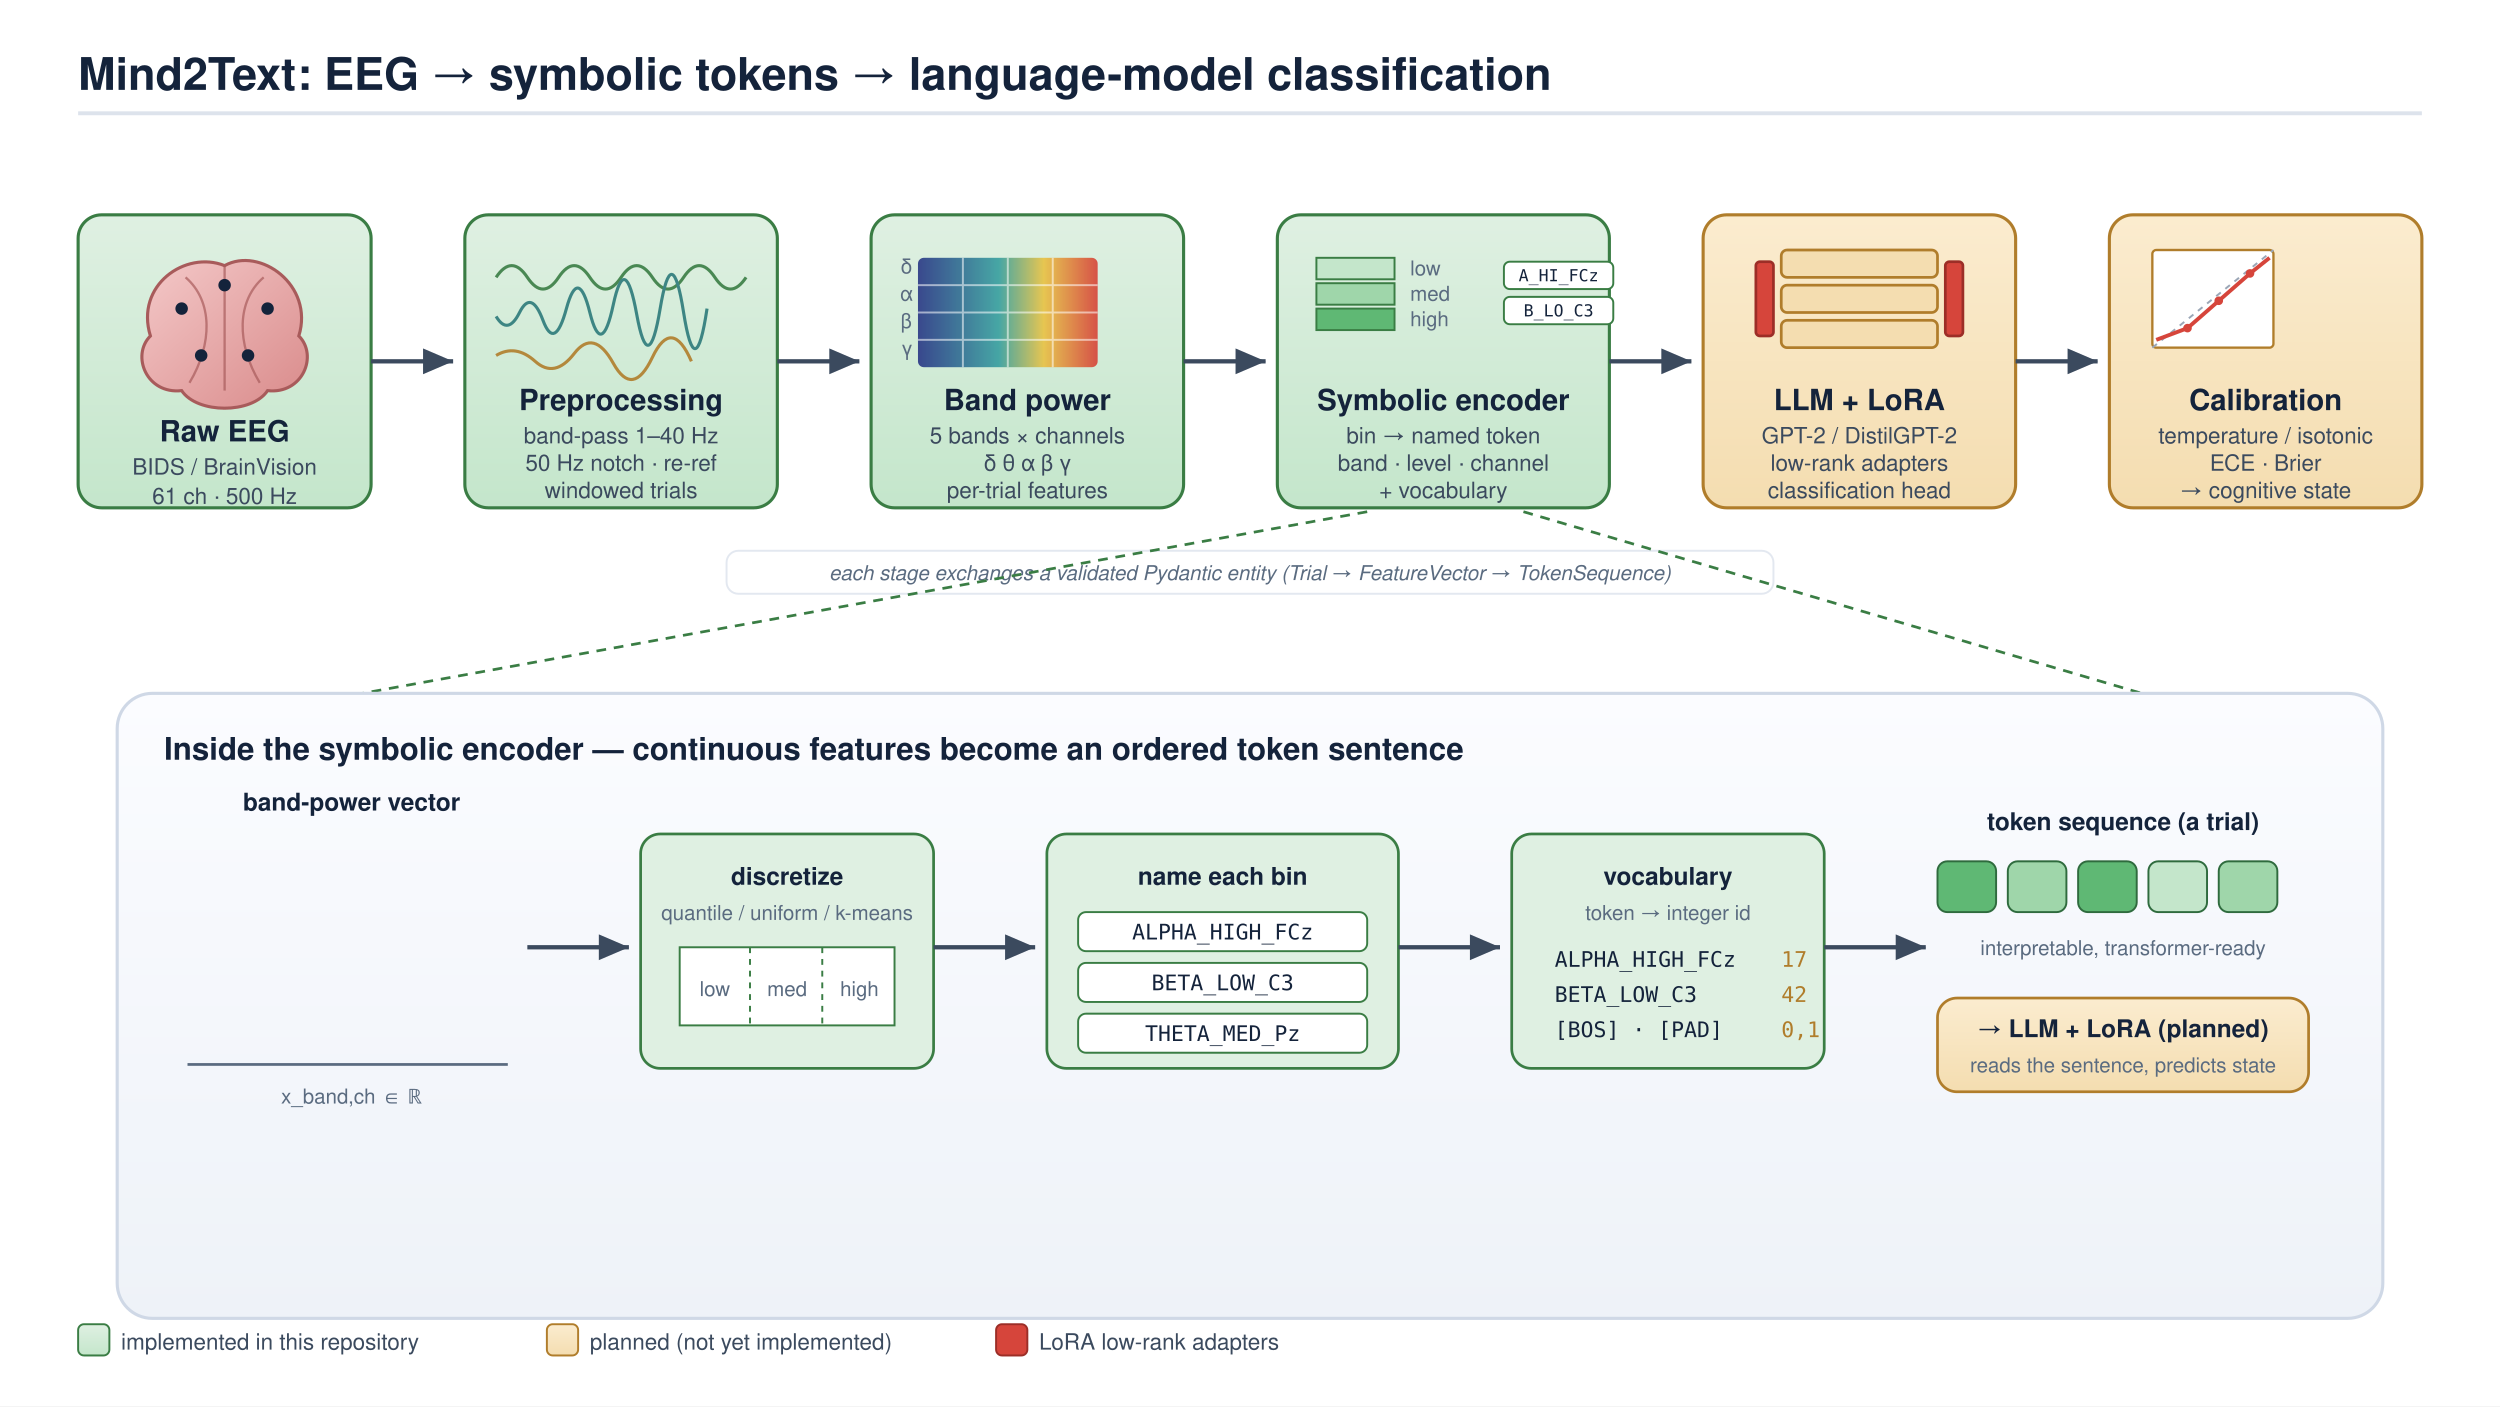
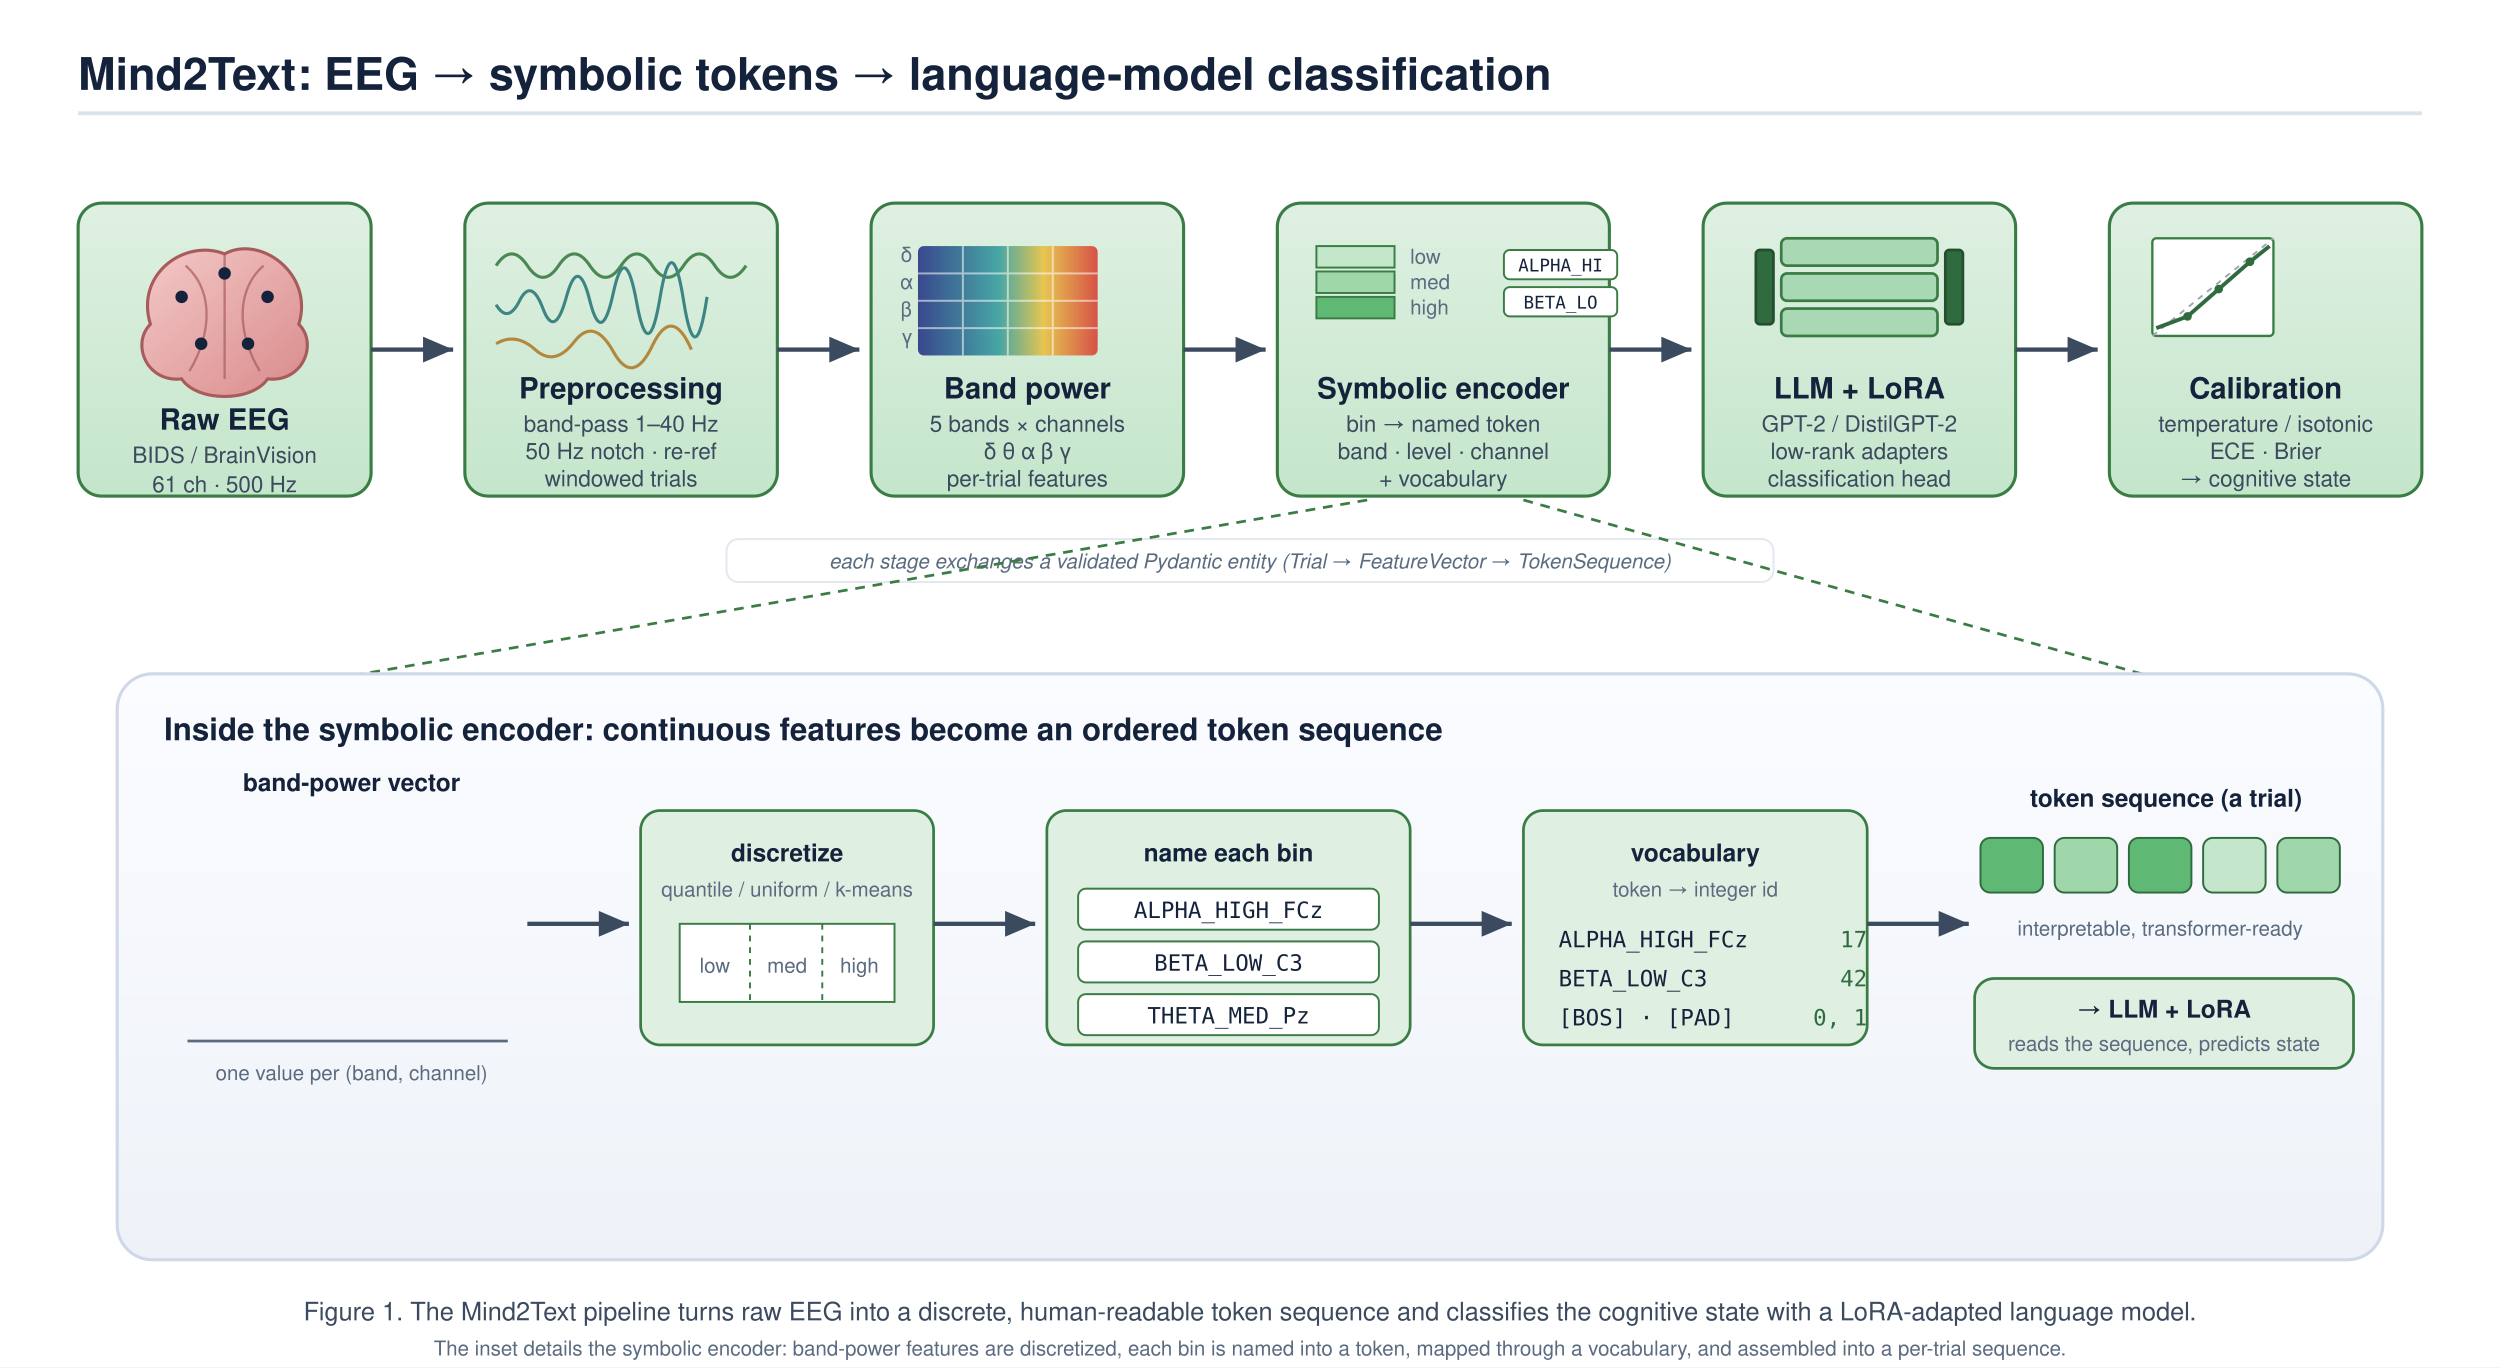
- <svg xmlns="http://www.w3.org/2000/svg" viewBox="0 0 1280 720" font-family="Carlito, Calibri, 'Segoe UI', Helvetica, Arial, sans-serif">
+ <svg xmlns="http://www.w3.org/2000/svg" viewBox="0 0 1280 700" font-family="Carlito, Calibri, 'Segoe UI', Helvetica, Arial, sans-serif">
  <defs>
    <marker id="arrow" markerWidth="10" markerHeight="10" refX="7" refY="3" orient="auto" markerUnits="strokeWidth">
      <path d="M0,0 L7,3 L0,6 Z" fill="#3b4a5e" />
    </marker>
-     <marker id="arrowDash" markerWidth="10" markerHeight="10" refX="7" refY="3" orient="auto" markerUnits="strokeWidth">
-       <path d="M0,0 L7,3 L0,6 Z" fill="#b07d2b" />
-     </marker>
-     <linearGradient id="gImpl" x1="0" y1="0" x2="0" y2="1">
+     <linearGradient id="gBox" x1="0" y1="0" x2="0" y2="1">
      <stop offset="0" stop-color="#dff0e2" />
      <stop offset="1" stop-color="#c4e6cb" />
-     </linearGradient>
-     <linearGradient id="gPlan" x1="0" y1="0" x2="0" y2="1">
-       <stop offset="0" stop-color="#fbeccf" />
-       <stop offset="1" stop-color="#f4ddb0" />
    </linearGradient>
    <linearGradient id="gBrain" x1="0" y1="0" x2="1" y2="1">
      <stop offset="0" stop-color="#f4c9c9" />
      <stop offset="1" stop-color="#d98a8a" />
    </linearGradient>
    <linearGradient id="gHeat" x1="0" y1="0" x2="1" y2="0">
      <stop offset="0" stop-color="#2c3a87" />
      <stop offset="0.45" stop-color="#3aa0a0" />
      <stop offset="0.7" stop-color="#e8c245" />
      <stop offset="1" stop-color="#d6453b" />
    </linearGradient>
    <linearGradient id="gInset" x1="0" y1="0" x2="0" y2="1">
      <stop offset="0" stop-color="#fbfcff" />
      <stop offset="1" stop-color="#eef2f8" />
    </linearGradient>
    <style>
      .title { font-size: 23px; font-weight: 700; fill: #14233b; }
      .stage { font-size: 15px; font-weight: 700; fill: #14233b; }
      .sub   { font-size: 11.5px; fill: #3b4a5e; }
      .lbl   { font-size: 12.5px; font-weight: 700; fill: #14233b; }
-       .mono  { font-family: 'DejaVu Sans Mono', Consolas, monospace; font-size: 11px; fill: #14233b; }
+       .mono  { font-family: 'DejaVu Sans Mono', Consolas, monospace; font-size: 11.5px; fill: #14233b; }
      .tiny  { font-size: 10.5px; fill: #5a6b80; }
      .flow  { fill: none; stroke: #3b4a5e; stroke-width: 2.2; }
-       .box   { stroke-width: 1.6; rx: 12; }
-       .impl  { fill: url(#gImpl); stroke: #3a7d44; }
-       .plan  { fill: url(#gPlan); stroke: #b07d2b; }
+       .box   { fill: url(#gBox); stroke: #3a7d44; stroke-width: 1.6; rx: 12; }
+       .cap   { font-size: 13px; fill: #3b4a5e; }
    </style>
  </defs>
-   <rect width="1280" height="720" fill="#ffffff" />
+   <rect width="1280" height="700" fill="#ffffff" />
  <text x="40" y="46" class="title">Mind2Text: EEG → symbolic tokens → language-model classification</text>
  <line x1="40" y1="58" x2="1240" y2="58" stroke="#dde3ec" stroke-width="2" />
-   <g transform="translate(40,110)">
-     <rect class="box impl" width="150" height="150" />
+   <g transform="translate(40,104)">
+     <rect class="box" width="150" height="150" />
    <g transform="translate(75,58)">
      <path d="M-38,4 C-46,-22 -20,-40 0,-32 C18,-42 46,-22 38,4                C48,14 40,34 22,32 C14,44 -14,44 -22,32 C-40,34 -48,14 -38,4 Z" fill="url(#gBrain)" stroke="#a85b5b" stroke-width="1.6" />
      <path d="M0,-32 L0,32 M-20,-26 C-6,-14 -6,8 -18,28 M20,-26 C6,-14 6,8 18,28" fill="none" stroke="#a85b5b" stroke-width="1.2" opacity="0.7" />
      <circle cx="-22" cy="-10" r="3.2" fill="#14233b" />
      <circle cx="0" cy="-22" r="3.2" fill="#14233b" />
      <circle cx="22" cy="-10" r="3.2" fill="#14233b" />
      <circle cx="-12" cy="14" r="3.2" fill="#14233b" />
      <circle cx="12" cy="14" r="3.2" fill="#14233b" />
    </g>
    <text x="75" y="116" text-anchor="middle" class="stage">Raw EEG</text>
    <text x="75" y="133" text-anchor="middle" class="sub">BIDS / BrainVision</text>
    <text x="75" y="148" text-anchor="middle" class="sub">61 ch · 500 Hz</text>
  </g>
-   <g transform="translate(238,110)">
-     <rect class="box impl" width="160" height="150" />
+   <g transform="translate(238,104)">
+     <rect class="box" width="160" height="150" />
    <g transform="translate(16,20)" stroke="#3a7d44" stroke-width="1.6" fill="none" opacity="0.9">
      <path d="M0,12 q8,-12 16,0 t16,0 t16,0 t16,0 t16,0 t16,0 t16,0 t16,0" />
      <path d="M0,32 q6,10 12,-2 t12,4 t12,-6 t12,2 t12,-4 t12,5 t12,-3 t12,2 t12,-2" stroke="#2c7a7a" />
      <path d="M0,52 q10,-6 20,3 t20,-4 t20,5 t20,-3 t20,2" stroke="#b07d2b" />
    </g>
    <text x="80" y="100" text-anchor="middle" class="stage">Preprocessing</text>
    <text x="80" y="117" text-anchor="middle" class="sub">band-pass 1–40 Hz</text>
    <text x="80" y="131" text-anchor="middle" class="sub">50 Hz notch · re-ref</text>
    <text x="80" y="145" text-anchor="middle" class="sub">windowed trials</text>
  </g>
-   <g transform="translate(446,110)">
-     <rect class="box impl" width="160" height="150" />
+   <g transform="translate(446,104)">
+     <rect class="box" width="160" height="150" />
    <g transform="translate(24,22)">
      <rect x="0" y="0" width="92" height="56" fill="url(#gHeat)" opacity="0.92" rx="3" />
      <g stroke="#ffffff" stroke-width="1" opacity="0.55">
        <line x1="0" y1="14" x2="92" y2="14" />
        <line x1="0" y1="28" x2="92" y2="28" />
        <line x1="0" y1="42" x2="92" y2="42" />
        <line x1="23" y1="0" x2="23" y2="56" />
        <line x1="46" y1="0" x2="46" y2="56" />
        <line x1="69" y1="0" x2="69" y2="56" />
      </g>
      <text x="-3" y="8" text-anchor="end" class="tiny">δ</text>
      <text x="-3" y="22" text-anchor="end" class="tiny">α</text>
      <text x="-3" y="36" text-anchor="end" class="tiny">β</text>
      <text x="-3" y="50" text-anchor="end" class="tiny">γ</text>
    </g>
    <text x="80" y="100" text-anchor="middle" class="stage">Band power</text>
    <text x="80" y="117" text-anchor="middle" class="sub">5 bands × channels</text>
    <text x="80" y="131" text-anchor="middle" class="sub">δ θ α β γ</text>
    <text x="80" y="145" text-anchor="middle" class="sub">per-trial features</text>
  </g>
-   <g transform="translate(654,110)">
-     <rect class="box impl" width="170" height="150" stroke-dasharray="0" />
+   <g transform="translate(654,104)">
+     <rect class="box" width="170" height="150" />
    <g transform="translate(20,22)">
      <rect x="0" y="0" width="40" height="11" fill="#c4e6cb" stroke="#3a7d44" />
      <rect x="0" y="13" width="40" height="11" fill="#9fd6aa" stroke="#3a7d44" />
      <rect x="0" y="26" width="40" height="11" fill="#5fb874" stroke="#3a7d44" />
      <text x="48" y="9" class="tiny">low</text>
      <text x="48" y="22" class="tiny">med</text>
      <text x="48" y="35" class="tiny">high</text>
-       <rect x="96" y="2" width="56" height="14" rx="3" fill="#fff" stroke="#3a7d44" />
-       <rect x="96" y="20" width="56" height="14" rx="3" fill="#fff" stroke="#3a7d44" />
-       <text x="124" y="12" text-anchor="middle" class="mono" style="font-size:8.5px">A_HI_FCz</text>
-       <text x="124" y="30" text-anchor="middle" class="mono" style="font-size:8.5px">B_LO_C3</text>
+       <rect x="96" y="2" width="58" height="15" rx="3" fill="#fff" stroke="#3a7d44" />
+       <rect x="96" y="21" width="58" height="15" rx="3" fill="#fff" stroke="#3a7d44" />
+       <text x="125" y="13" text-anchor="middle" class="mono" style="font-size:9px">ALPHA_HI</text>
+       <text x="125" y="32" text-anchor="middle" class="mono" style="font-size:9px">BETA_LO</text>
    </g>
    <text x="85" y="100" text-anchor="middle" class="stage">Symbolic encoder</text>
    <text x="85" y="117" text-anchor="middle" class="sub">bin → named token</text>
    <text x="85" y="131" text-anchor="middle" class="sub">band · level · channel</text>
    <text x="85" y="145" text-anchor="middle" class="sub">+ vocabulary</text>
  </g>
-   <g transform="translate(872,110)">
-     <rect class="box plan" width="160" height="150" />
-     <g transform="translate(40,18)" fill="#f4ddb0" stroke="#b07d2b" stroke-width="1.4">
+   <g transform="translate(872,104)">
+     <rect class="box" width="160" height="150" />
+     <g transform="translate(40,18)" fill="#a9d8b4" stroke="#3a7d44" stroke-width="1.4">
      <rect x="0" y="0" width="80" height="14" rx="3" />
      <rect x="0" y="18" width="80" height="14" rx="3" />
      <rect x="0" y="36" width="80" height="14" rx="3" />
-       <rect x="-13" y="6" width="9" height="38" rx="2" fill="#d6453b" stroke="#9c2e27" />
-       <rect x="84" y="6" width="9" height="38" rx="2" fill="#d6453b" stroke="#9c2e27" />
+       <rect x="-13" y="6" width="9" height="38" rx="2" fill="#2f6b3e" stroke="#234f2e" />
+       <rect x="84" y="6" width="9" height="38" rx="2" fill="#2f6b3e" stroke="#234f2e" />
    </g>
    <text x="80" y="100" text-anchor="middle" class="stage">LLM + LoRA</text>
    <text x="80" y="117" text-anchor="middle" class="sub">GPT-2 / DistilGPT-2</text>
    <text x="80" y="131" text-anchor="middle" class="sub">low-rank adapters</text>
    <text x="80" y="145" text-anchor="middle" class="sub">classification head</text>
  </g>
-   <g transform="translate(1080,110)">
-     <rect class="box plan" width="160" height="150" />
+   <g transform="translate(1080,104)">
+     <rect class="box" width="160" height="150" />
    <g transform="translate(22,18)">
-       <rect x="0" y="0" width="62" height="50" fill="#fff" stroke="#b07d2b" stroke-width="1.2" rx="2" />
+       <rect x="0" y="0" width="62" height="50" fill="#fff" stroke="#3a7d44" stroke-width="1.2" rx="2" />
      <line x1="0" y1="50" x2="62" y2="0" stroke="#9aa6b6" stroke-width="1" stroke-dasharray="3,3" />
-       <path d="M2,46 L18,40 L34,26 L50,12 L60,4" fill="none" stroke="#d6453b" stroke-width="2" />
-       <circle cx="18" cy="40" r="2.2" fill="#d6453b" />
-       <circle cx="34" cy="26" r="2.2" fill="#d6453b" />
-       <circle cx="50" cy="12" r="2.2" fill="#d6453b" />
+       <path d="M2,46 L18,40 L34,26 L50,12 L60,4" fill="none" stroke="#2f6b3e" stroke-width="2" />
+       <circle cx="18" cy="40" r="2.2" fill="#2f6b3e" />
+       <circle cx="34" cy="26" r="2.2" fill="#2f6b3e" />
+       <circle cx="50" cy="12" r="2.2" fill="#2f6b3e" />
    </g>
    <text x="80" y="100" text-anchor="middle" class="stage">Calibration</text>
    <text x="80" y="117" text-anchor="middle" class="sub">temperature / isotonic</text>
    <text x="80" y="131" text-anchor="middle" class="sub">ECE · Brier</text>
    <text x="80" y="145" text-anchor="middle" class="sub">→ cognitive state</text>
  </g>
  <g>
-     <line class="flow" x1="190" y1="185" x2="232" y2="185" marker-end="url(#arrow)" />
-     <line class="flow" x1="398" y1="185" x2="440" y2="185" marker-end="url(#arrow)" />
-     <line class="flow" x1="606" y1="185" x2="648" y2="185" marker-end="url(#arrow)" />
-     <line class="flow" x1="824" y1="185" x2="866" y2="185" marker-end="url(#arrow)" />
-     <line class="flow" x1="1032" y1="185" x2="1074" y2="185" marker-end="url(#arrow)" />
-   </g>
-   <rect x="372" y="282" width="536" height="22" rx="6" fill="#ffffff" stroke="#e3e8f0" stroke-width="1" />
-   <text x="640" y="297" text-anchor="middle" class="tiny" style="font-style:italic">
+     <line class="flow" x1="190" y1="179" x2="232" y2="179" marker-end="url(#arrow)" />
+     <line class="flow" x1="398" y1="179" x2="440" y2="179" marker-end="url(#arrow)" />
+     <line class="flow" x1="606" y1="179" x2="648" y2="179" marker-end="url(#arrow)" />
+     <line class="flow" x1="824" y1="179" x2="866" y2="179" marker-end="url(#arrow)" />
+     <line class="flow" x1="1032" y1="179" x2="1074" y2="179" marker-end="url(#arrow)" />
+   </g>
+   <rect x="372" y="276" width="536" height="22" rx="6" fill="#ffffff" stroke="#e3e8f0" stroke-width="1" />
+   <text x="640" y="291" text-anchor="middle" class="tiny" style="font-style:italic">
    each stage exchanges a validated Pydantic entity (Trial → FeatureVector → TokenSequence)
  </text>
  <g stroke="#3a7d44" stroke-width="1.4" stroke-dasharray="5,4" fill="none">
-     <line x1="700" y1="262" x2="180" y2="356" />
-     <line x1="780" y1="262" x2="1100" y2="356" />
-   </g>
-   <g transform="translate(60,355)">
-     <rect width="1160" height="320" rx="18" fill="url(#gInset)" stroke="#cfd8e6" stroke-width="1.6" />
-     <text x="24" y="34" class="stage" style="font-size:16px">Inside the symbolic encoder — continuous features become an ordered token sentence</text>
-     <g transform="translate(40,70)">
-       <text x="80" y="-10" text-anchor="middle" class="lbl">band-power vector</text>
+     <line x1="700" y1="256" x2="180" y2="346" />
+     <line x1="780" y1="256" x2="1100" y2="346" />
+   </g>
+   <g transform="translate(60,345)">
+     <rect width="1160" height="300" rx="18" fill="url(#gInset)" stroke="#cfd8e6" stroke-width="1.6" />
+     <text x="24" y="34" class="stage" style="font-size:16px">Inside the symbolic encoder: continuous features become an ordered token sequence</text>
+     <g transform="translate(40,68)">
+       <text x="80" y="-8" text-anchor="middle" class="lbl">band-power vector</text>
      <g fill="#3aa0a0" stroke="#2c7a7a" stroke-width="1">
        <rect x="0" y="120" width="16" height="-78" />
        <rect x="22" y="120" width="16" height="-40" />
        <rect x="44" y="120" width="16" height="-100" />
        <rect x="66" y="120" width="16" height="-26" />
        <rect x="88" y="120" width="16" height="-62" />
        <rect x="110" y="120" width="16" height="-90" />
        <rect x="132" y="120" width="16" height="-34" />
      </g>
      <line x1="-4" y1="120" x2="160" y2="120" stroke="#5a6b80" stroke-width="1.4" />
-       <text x="80" y="140" text-anchor="middle" class="tiny">x_band,ch ∈ ℝ</text>
-     </g>
-     <line class="flow" x1="210" y1="130" x2="262" y2="130" marker-end="url(#arrow)" />
-     <g transform="translate(268,72)">
+       <text x="80" y="140" text-anchor="middle" class="tiny">one value per (band, channel)</text>
+     </g>
+     <line class="flow" x1="210" y1="128" x2="262" y2="128" marker-end="url(#arrow)" />
+     <g transform="translate(268,70)">
      <rect width="150" height="120" rx="10" fill="#dff0e2" stroke="#3a7d44" stroke-width="1.4" />
      <text x="75" y="26" text-anchor="middle" class="lbl">discretize</text>
      <text x="75" y="44" text-anchor="middle" class="tiny">quantile / uniform / k-means</text>
      <g transform="translate(20,58)">
        <rect x="0" y="0" width="110" height="40" fill="#fff" stroke="#3a7d44" />
        <line x1="36" y1="0" x2="36" y2="40" stroke="#3a7d44" stroke-dasharray="3,3" />
        <line x1="73" y1="0" x2="73" y2="40" stroke="#3a7d44" stroke-dasharray="3,3" />
        <text x="18" y="25" text-anchor="middle" class="tiny">low</text>
        <text x="55" y="25" text-anchor="middle" class="tiny">med</text>
        <text x="92" y="25" text-anchor="middle" class="tiny">high</text>
      </g>
    </g>
-     <line class="flow" x1="418" y1="130" x2="470" y2="130" marker-end="url(#arrow)" />
-     <g transform="translate(476,72)">
-       <rect width="180" height="120" rx="10" fill="#dff0e2" stroke="#3a7d44" stroke-width="1.4" />
-       <text x="90" y="26" text-anchor="middle" class="lbl">name each bin</text>
+     <line class="flow" x1="418" y1="128" x2="470" y2="128" marker-end="url(#arrow)" />
+     <g transform="translate(476,70)">
+       <rect width="186" height="120" rx="10" fill="#dff0e2" stroke="#3a7d44" stroke-width="1.4" />
+       <text x="93" y="26" text-anchor="middle" class="lbl">name each bin</text>
      <g transform="translate(16,40)">
-         <rect x="0" y="0" width="148" height="20" rx="4" fill="#fff" stroke="#3a7d44" />
-         <rect x="0" y="26" width="148" height="20" rx="4" fill="#fff" stroke="#3a7d44" />
-         <rect x="0" y="52" width="148" height="20" rx="4" fill="#fff" stroke="#3a7d44" />
-         <text x="74" y="14" text-anchor="middle" class="mono">ALPHA_HIGH_FCz</text>
-         <text x="74" y="40" text-anchor="middle" class="mono">BETA_LOW_C3</text>
-         <text x="74" y="66" text-anchor="middle" class="mono">THETA_MED_Pz</text>
-       </g>
-     </g>
-     <line class="flow" x1="656" y1="130" x2="708" y2="130" marker-end="url(#arrow)" />
-     <g transform="translate(714,72)">
-       <rect width="160" height="120" rx="10" fill="#dff0e2" stroke="#3a7d44" stroke-width="1.4" />
-       <text x="80" y="26" text-anchor="middle" class="lbl">vocabulary</text>
-       <text x="80" y="44" text-anchor="middle" class="tiny">token → integer id</text>
-       <g transform="translate(22,56)" class="mono" fill="#14233b">
+         <rect x="0" y="0" width="154" height="21" rx="4" fill="#fff" stroke="#3a7d44" />
+         <rect x="0" y="27" width="154" height="21" rx="4" fill="#fff" stroke="#3a7d44" />
+         <rect x="0" y="54" width="154" height="21" rx="4" fill="#fff" stroke="#3a7d44" />
+         <text x="77" y="15" text-anchor="middle" class="mono">ALPHA_HIGH_FCz</text>
+         <text x="77" y="42" text-anchor="middle" class="mono">BETA_LOW_C3</text>
+         <text x="77" y="69" text-anchor="middle" class="mono">THETA_MED_Pz</text>
+       </g>
+     </g>
+     <line class="flow" x1="662" y1="128" x2="714" y2="128" marker-end="url(#arrow)" />
+     <g transform="translate(720,70)">
+       <rect width="176" height="120" rx="10" fill="#dff0e2" stroke="#3a7d44" stroke-width="1.4" />
+       <text x="88" y="26" text-anchor="middle" class="lbl">vocabulary</text>
+       <text x="88" y="44" text-anchor="middle" class="tiny">token → integer id</text>
+       <g transform="translate(18,58)" class="mono">
        <text x="0" y="12">ALPHA_HIGH_FCz</text>
-         <text x="116" y="12" fill="#b07d2b">17</text>
-         <text x="0" y="30">BETA_LOW_C3</text>
-         <text x="116" y="30" fill="#b07d2b">42</text>
-         <text x="0" y="48">[BOS] · [PAD]</text>
-         <text x="116" y="48" fill="#b07d2b">0,1</text>
-       </g>
-     </g>
-     <line class="flow" x1="874" y1="130" x2="926" y2="130" marker-end="url(#arrow)" />
-     <g transform="translate(932,70)">
+         <text x="158" y="12" text-anchor="end" fill="#2f6b3e">17</text>
+         <text x="0" y="32">BETA_LOW_C3</text>
+         <text x="158" y="32" text-anchor="end" fill="#2f6b3e">42</text>
+         <text x="0" y="52">[BOS] · [PAD]</text>
+         <text x="158" y="52" text-anchor="end" fill="#2f6b3e">0, 1</text>
+       </g>
+     </g>
+     <line class="flow" x1="896" y1="128" x2="948" y2="128" marker-end="url(#arrow)" />
+     <g transform="translate(954,68)">
      <text x="95" y="0" text-anchor="middle" class="lbl">token sequence (a trial)</text>
      <g transform="translate(0,16)">
-         <rect x="0" y="0" width="30" height="26" rx="5" fill="#5fb874" stroke="#2f6b3e" />
-         <rect x="36" y="0" width="30" height="26" rx="5" fill="#9fd6aa" stroke="#2f6b3e" />
-         <rect x="72" y="0" width="30" height="26" rx="5" fill="#5fb874" stroke="#2f6b3e" />
-         <rect x="108" y="0" width="30" height="26" rx="5" fill="#c4e6cb" stroke="#2f6b3e" />
-         <rect x="144" y="0" width="30" height="26" rx="5" fill="#9fd6aa" stroke="#2f6b3e" />
-         <text x="95" y="48" text-anchor="middle" class="tiny">interpretable, transformer-ready</text>
-       </g>
-       <g transform="translate(0,86)">
-         <rect x="0" y="0" width="190" height="48" rx="10" fill="url(#gPlan)" stroke="#b07d2b" stroke-width="1.4" />
-         <text x="95" y="20" text-anchor="middle" class="lbl">→ LLM + LoRA (planned)</text>
-         <text x="95" y="38" text-anchor="middle" class="tiny">reads the sentence, predicts state</text>
-       </g>
-     </g>
-   </g>
-   <g transform="translate(40,690)">
-     <rect x="0" y="-12" width="16" height="16" rx="3" fill="url(#gImpl)" stroke="#3a7d44" />
-     <text x="22" y="1" class="sub">implemented in this repository</text>
-     <rect x="240" y="-12" width="16" height="16" rx="3" fill="url(#gPlan)" stroke="#b07d2b" />
-     <text x="262" y="1" class="sub">planned (not yet implemented)</text>
-     <rect x="470" y="-12" width="16" height="16" rx="3" fill="#d6453b" stroke="#9c2e27" />
-     <text x="492" y="1" class="sub">LoRA low-rank adapters</text>
-   </g>
+         <rect x="0" y="0" width="32" height="28" rx="5" fill="#5fb874" stroke="#2f6b3e" />
+         <rect x="38" y="0" width="32" height="28" rx="5" fill="#9fd6aa" stroke="#2f6b3e" />
+         <rect x="76" y="0" width="32" height="28" rx="5" fill="#5fb874" stroke="#2f6b3e" />
+         <rect x="114" y="0" width="32" height="28" rx="5" fill="#c4e6cb" stroke="#2f6b3e" />
+         <rect x="152" y="0" width="32" height="28" rx="5" fill="#9fd6aa" stroke="#2f6b3e" />
+         <text x="92" y="50" text-anchor="middle" class="tiny">interpretable, transformer-ready</text>
+       </g>
+       <g transform="translate(-3,88)">
+         <rect x="0" y="0" width="194" height="46" rx="10" fill="#dff0e2" stroke="#3a7d44" stroke-width="1.4" />
+         <text x="97" y="20" text-anchor="middle" class="lbl">→ LLM + LoRA</text>
+         <text x="97" y="37" text-anchor="middle" class="tiny">reads the sequence, predicts state</text>
+       </g>
+     </g>
+   </g>
+   <text x="640" y="676" text-anchor="middle" class="cap">
+     Figure 1. The Mind2Text pipeline turns raw EEG into a discrete, human-readable token sequence and classifies the cognitive state with a LoRA-adapted language model.
+   </text>
+   <text x="640" y="694" text-anchor="middle" class="tiny">
+     The inset details the symbolic encoder: band-power features are discretized, each bin is named into a token, mapped through a vocabulary, and assembled into a per-trial sequence.
+   </text>
</svg>
